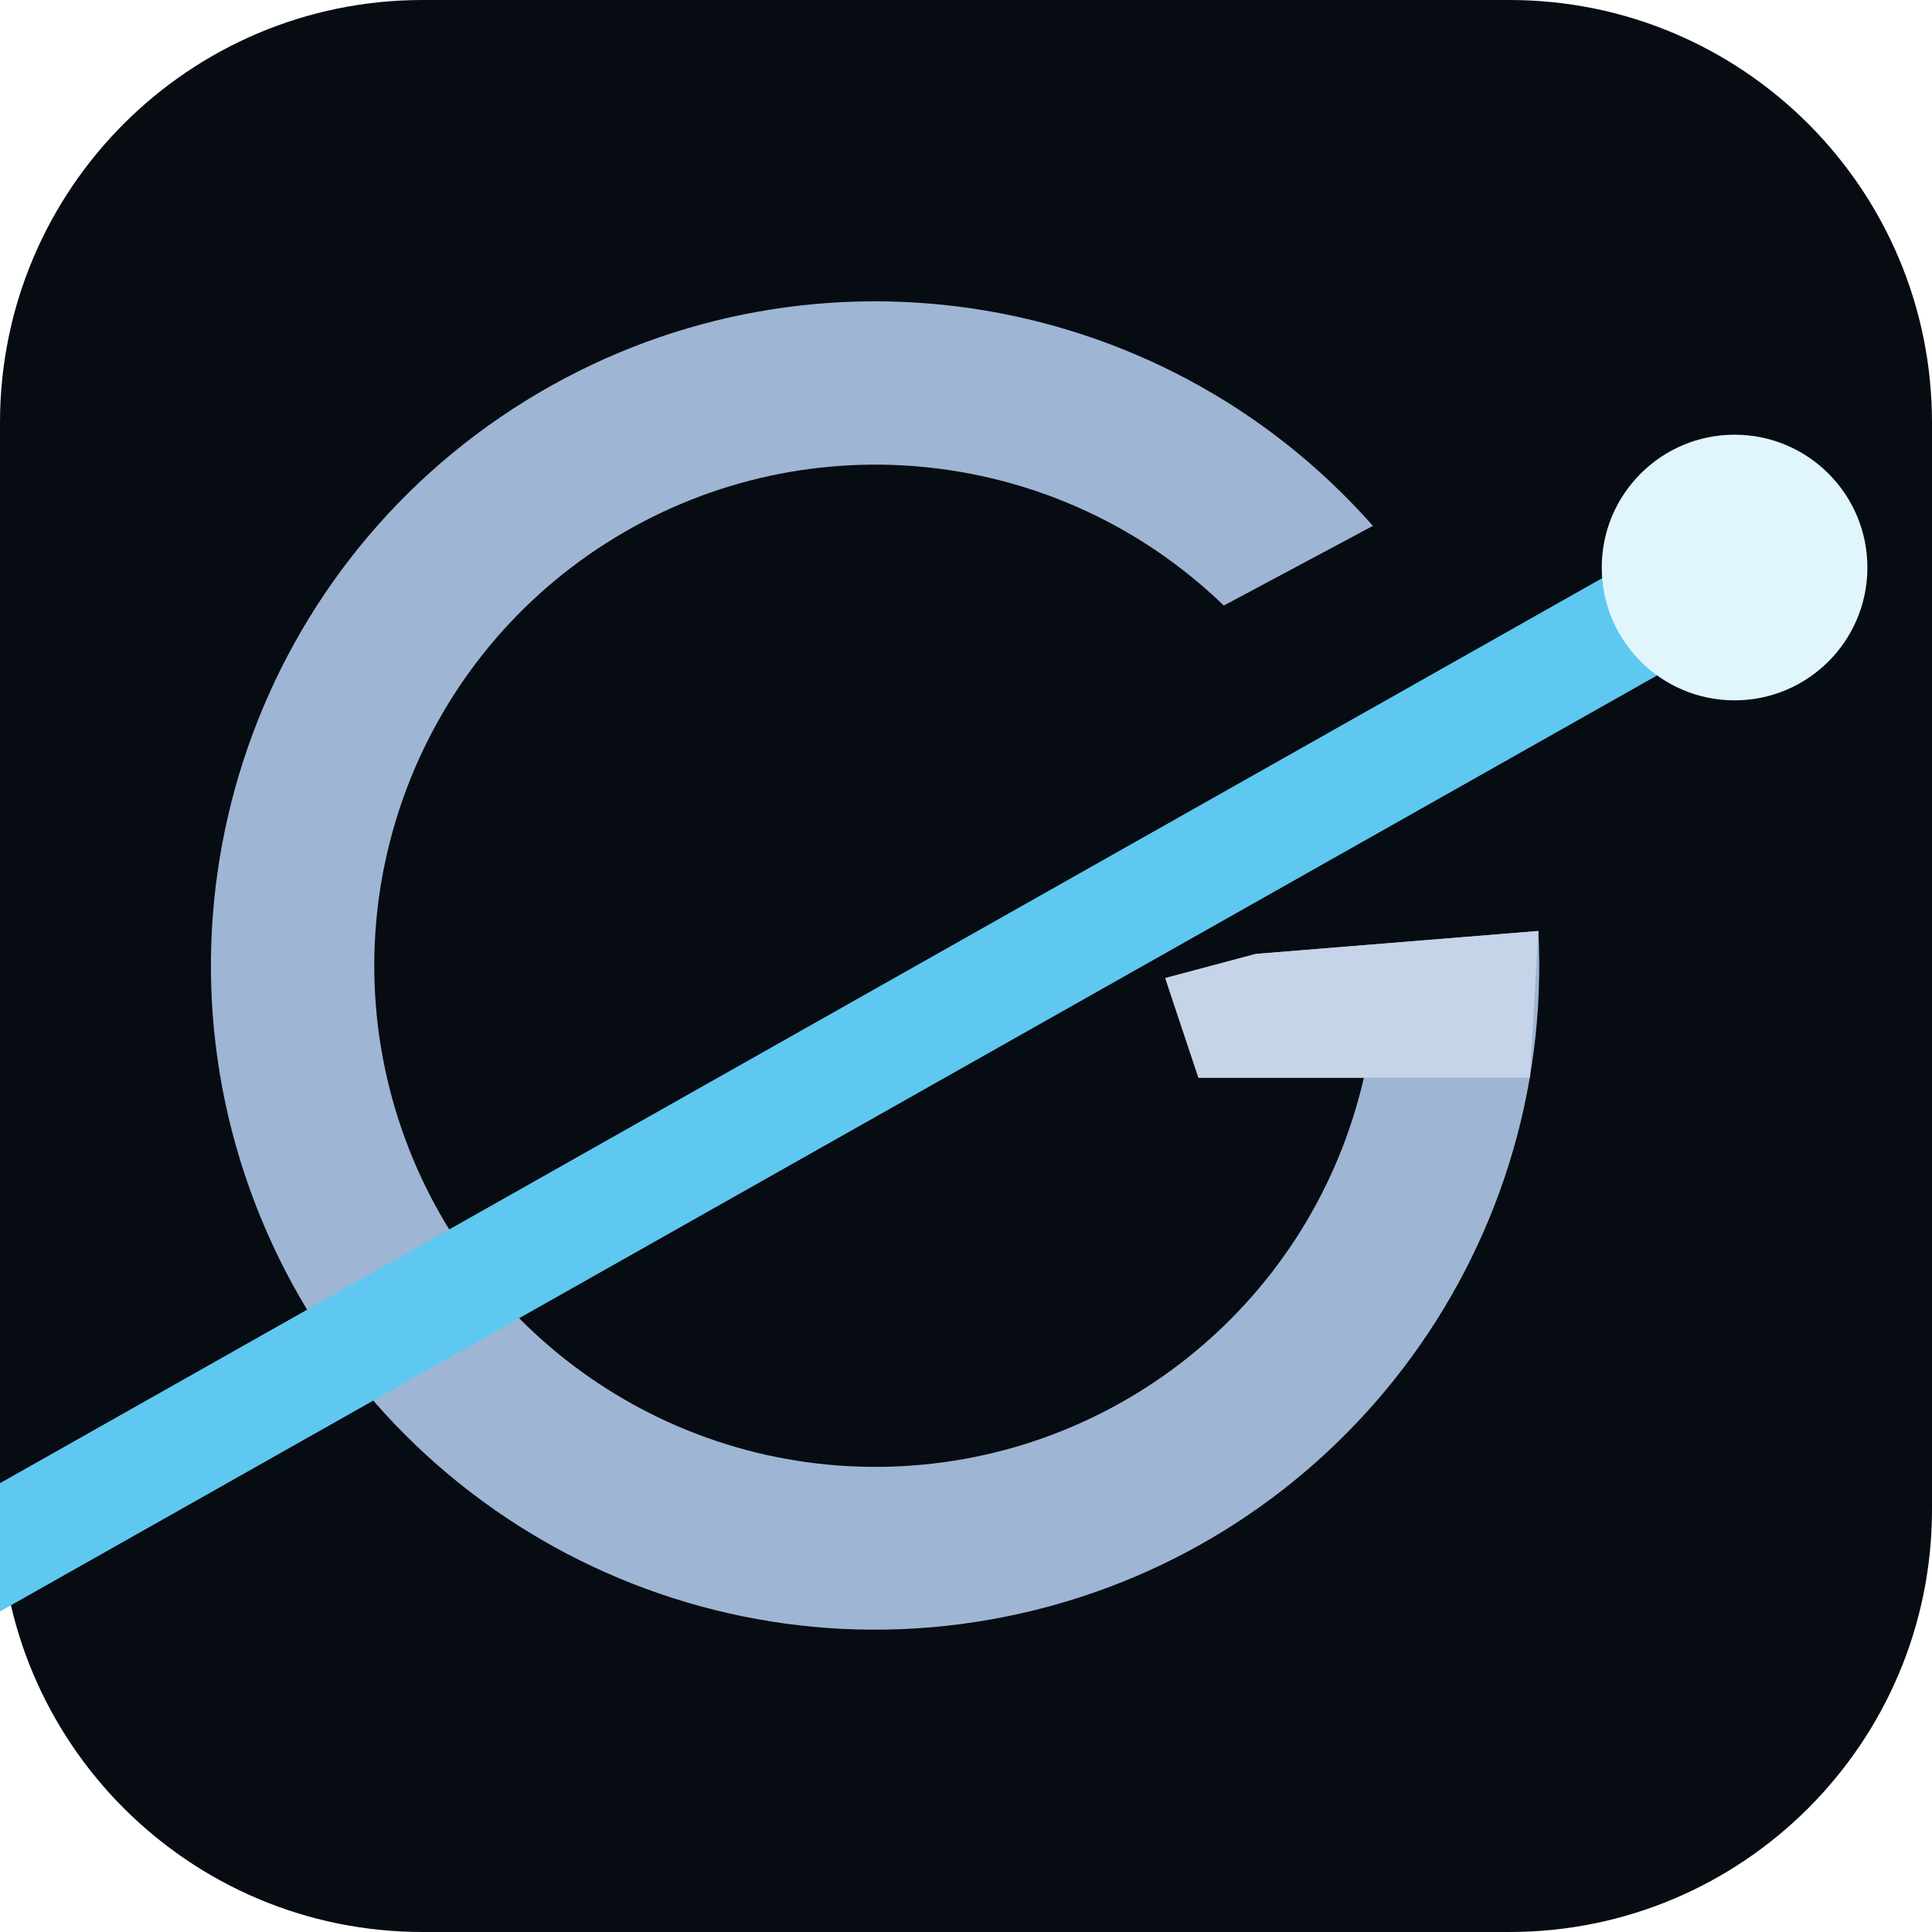
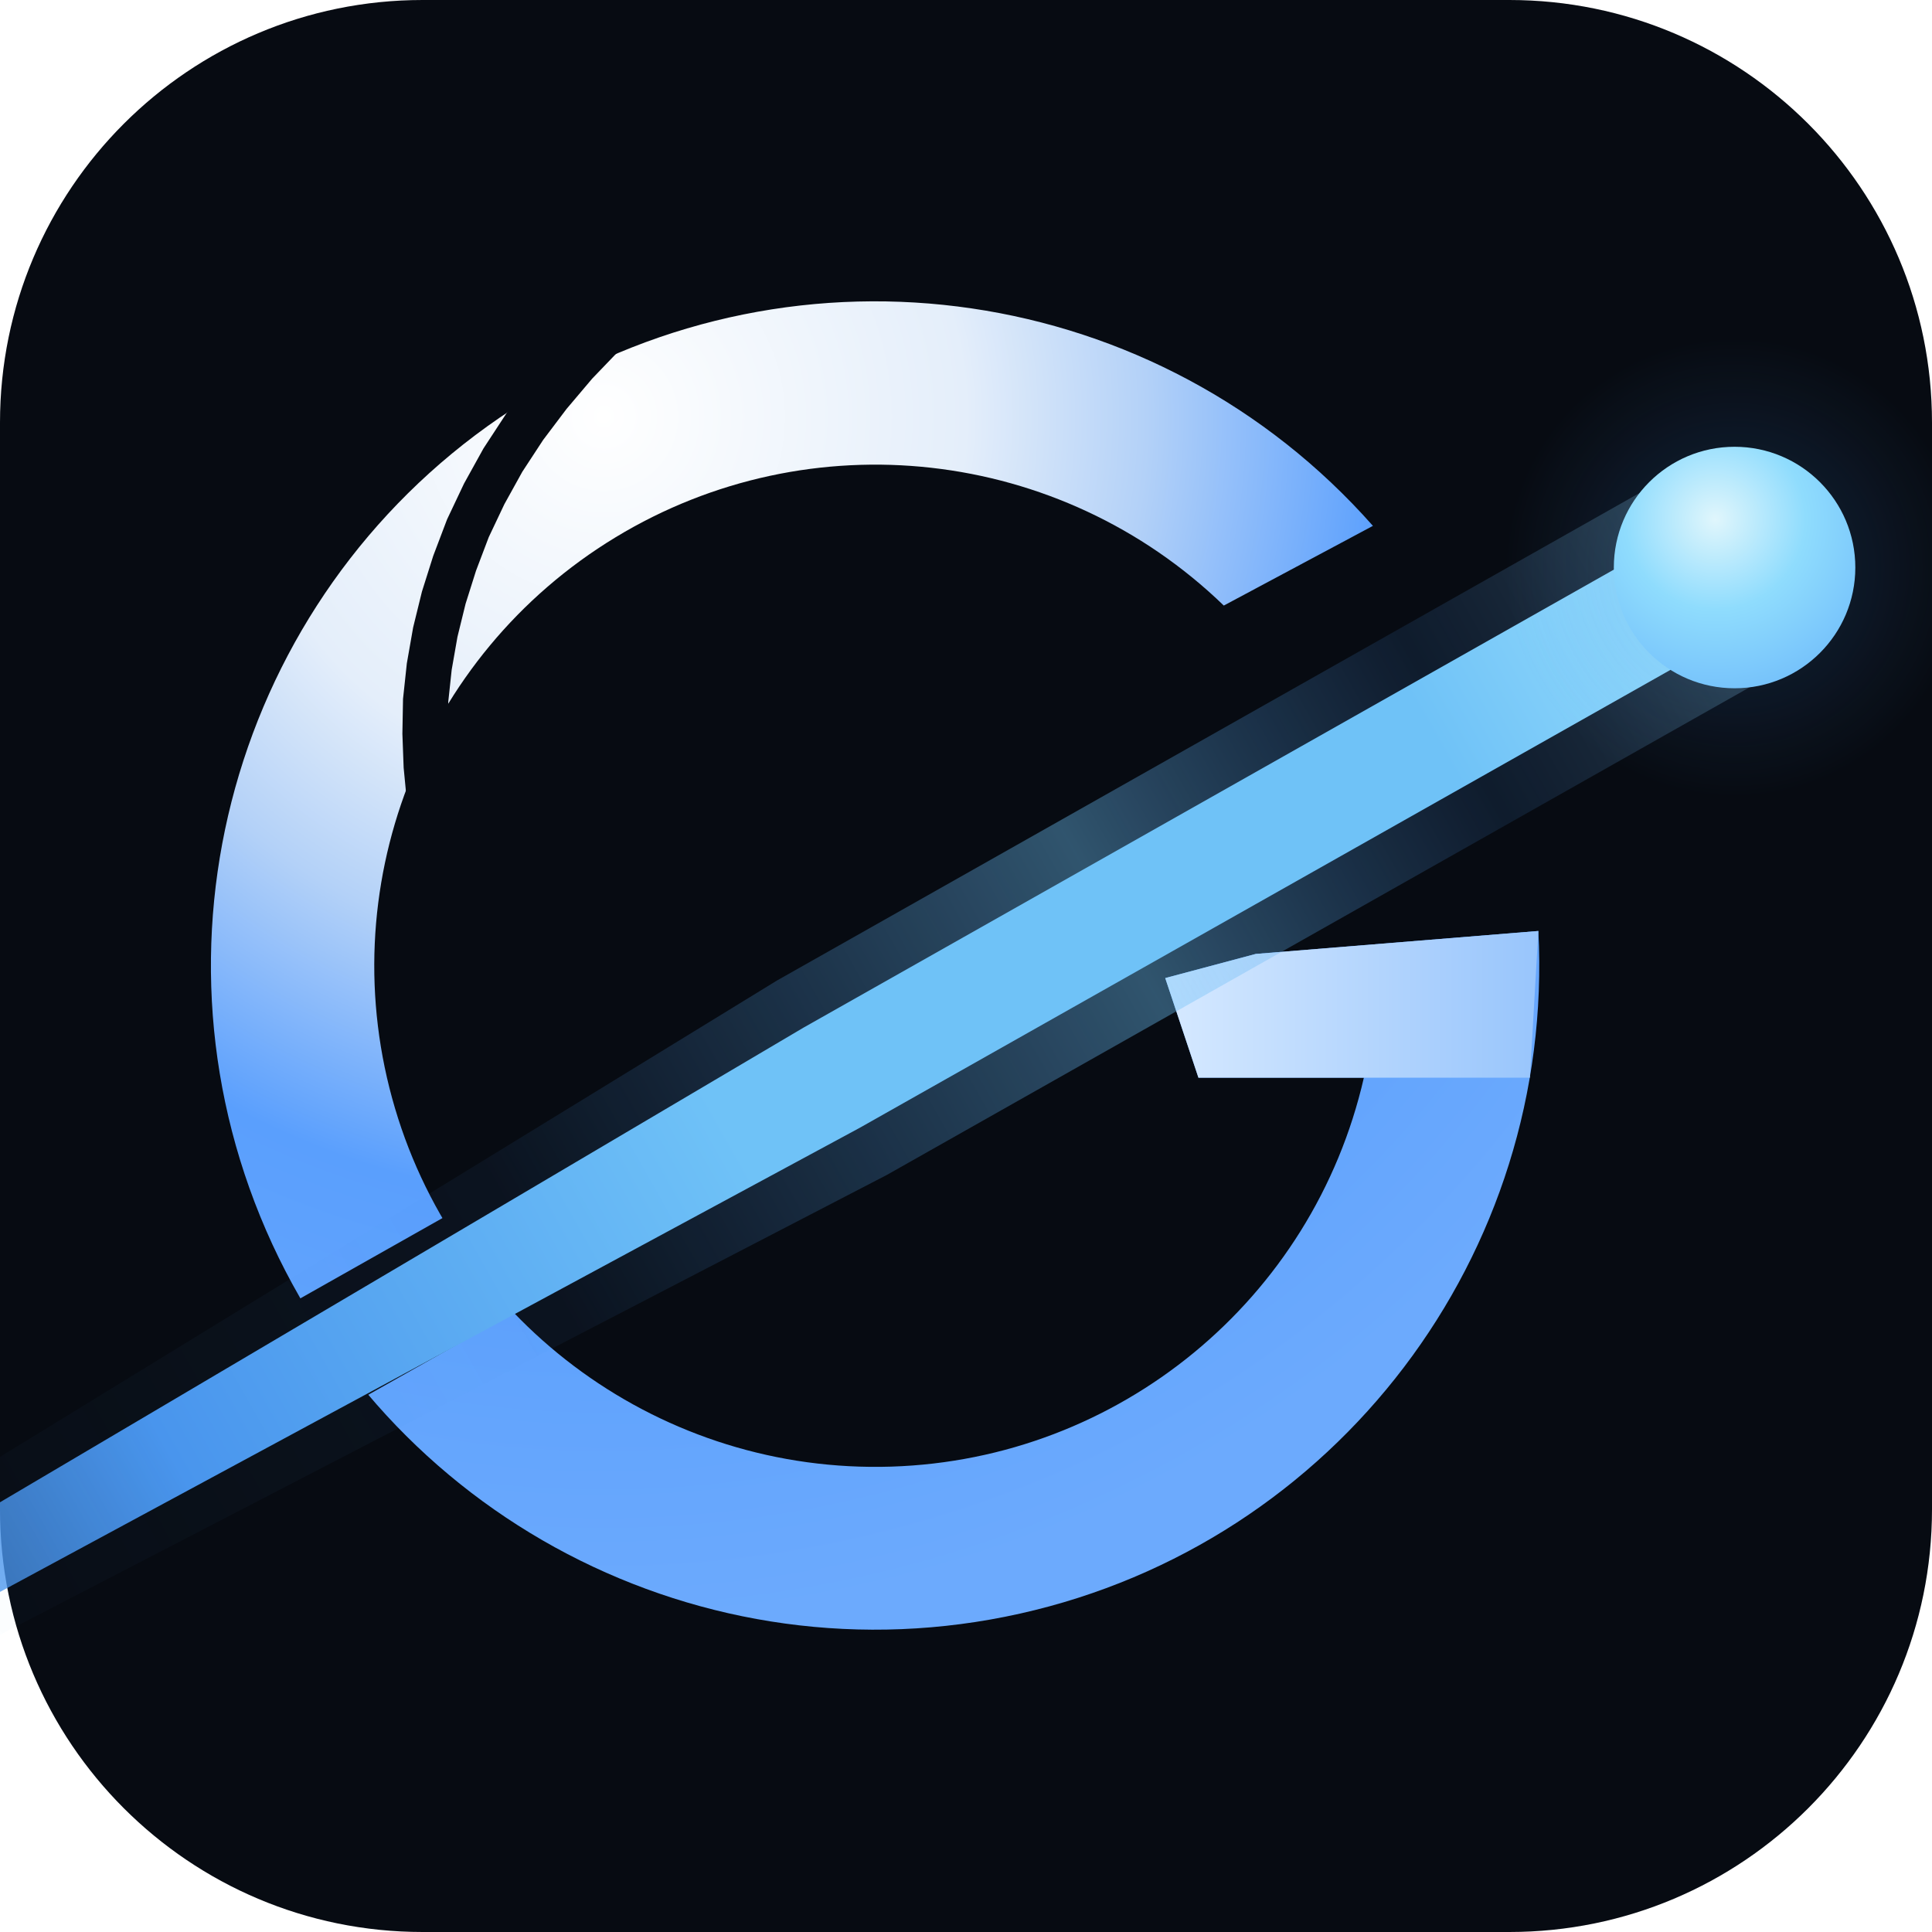
- <svg xmlns="http://www.w3.org/2000/svg" viewBox="5 -1 32 32" width="512" height="512" fill="none">
+ <svg xmlns="http://www.w3.org/2000/svg" viewBox="5 -1 32 32" width="512" height="512">
+   <defs>
+     <radialGradient id="g" cx="15" cy="5.9" r="20" gradientUnits="userSpaceOnUse">
+       <stop offset="0" stop-color="#FFFFFF" />
+       <stop offset="0.3" stop-color="#E4EEFA" />
+       <stop offset="0.45" stop-color="#B3D1F8" />
+       <stop offset="0.65" stop-color="#5A9FFD" />
+       <stop offset="1" stop-color="#6CAAFD" />
+     </radialGradient>
+     <linearGradient id="b" x1="24.3" y1="0" x2="30.5" y2="0" gradientUnits="userSpaceOnUse">
+       <stop offset="0" stop-color="#D6E9FF" />
+       <stop offset="1" stop-color="#98C5FC" />
+     </linearGradient>
+     <linearGradient id="l" x1="0.5" y1="27.175" x2="33.73" y2="8.4" gradientUnits="userSpaceOnUse">
+       <stop offset="0" stop-color="#4995ED" stop-opacity="0" />
+       <stop offset="0.1" stop-color="#4995ED" stop-opacity="0.7" />
+       <stop offset="0.22" stop-color="#4995ED" />
+       <stop offset="0.5" stop-color="#6FC2F7" />
+       <stop offset="0.85" stop-color="#6FC2F7" />
+       <stop offset="1" stop-color="#9FE2FD" />
+     </linearGradient>
+     <linearGradient id="lg" x1="0.5" y1="27.175" x2="33.73" y2="8.4" gradientUnits="userSpaceOnUse">
+       <stop offset="0" stop-color="#4995ED" stop-opacity="0" />
+       <stop offset="0.4" stop-color="#4995ED" stop-opacity="0.06" />
+       <stop offset="0.69" stop-color="#6FC2F7" stop-opacity="0.4" />
+       <stop offset="0.86" stop-color="#4995ED" stop-opacity="0.12" />
+       <stop offset="1" stop-color="#9FE2FD" stop-opacity="0.25" />
+     </linearGradient>
+     <radialGradient id="n" cx="0.42" cy="0.3" r="0.75">
+       <stop offset="0" stop-color="#E0F6FC" />
+       <stop offset="0.5" stop-color="#8FDCFD" />
+       <stop offset="1" stop-color="#74C0FB" />
+     </radialGradient>
+     <radialGradient id="h">
+       <stop offset="0" stop-color="#9FE2FD" stop-opacity="0.35" />
+       <stop offset="0.5" stop-color="#4995ED" stop-opacity="0.1" />
+       <stop offset="1" stop-color="#4995ED" stop-opacity="0" />
+     </radialGradient>
+   </defs>
  <rect x="5" y="-1" width="32" height="32" rx="7" fill="#070B12" />
-   <path d="M27.74 7.71 A11 11 0 1 0 30.48 14.42 L25.80 14.80 L24.30 15.20 L24.85 16.85 L27.59 16.85 A8.3 8.3 0 1 1 25.27 9.03 Z" fill="#9EB6D4" />
-   <path d="M30.48 14.42 L25.80 14.80 L24.30 15.20 L24.85 16.85 L30.34 16.85 Z" fill="#C5D4E8" />
-   <path d="M0.5 27.17 L33.73 8.4" stroke="#5EC8F0" stroke-width="1.85" stroke-linecap="round" />
-   <circle cx="33.73" cy="8.4" r="2.2" fill="#E0F6FC" />
+   <path d="M27.74 7.71 A11 11 0 1 0 30.48 14.42 L25.80 14.80 L24.30 15.20 L24.85 16.85 L27.59 16.85 A8.3 8.3 0 1 1 25.27 9.03 Z" fill="url(#g)" />
+   <polygon points="10.20,22.61 24.82,14.35 23.86,12.66 9.24,20.92" fill="#070B12" />
+   <path d="M15.01 4.52 L14.53 5.02 L14.09 5.54 L13.69 6.07 L13.33 6.62 L13.02 7.18 L12.75 7.75 L12.53 8.33 L12.35 8.90 L12.21 9.47 L12.11 10.04 L12.05 10.60 L12.04 11.15 L12.06 11.69 L12.11 12.21" stroke="#070B12" stroke-width="0.75" fill="none" />
+   <path d="M30.48 14.42 L25.80 14.80 L24.30 15.20 L24.85 16.85 L30.34 16.85 Z" fill="url(#b)" />
+   <polygon points="1.04,28.13 19.69,18.46 34.64,10.01 32.82,6.79 17.87,15.24 -0.04,26.22" fill="url(#lg)" />
+   <polygon points="0.77,27.65 19.24,17.68 34.20,9.23 33.26,7.57 18.31,16.02 0.23,26.70" fill="url(#l)" />
+   <circle cx="33.73" cy="8.4" r="3.8" fill="url(#h)" />
+   <circle cx="33.73" cy="8.4" r="2" fill="url(#n)" />
</svg>
